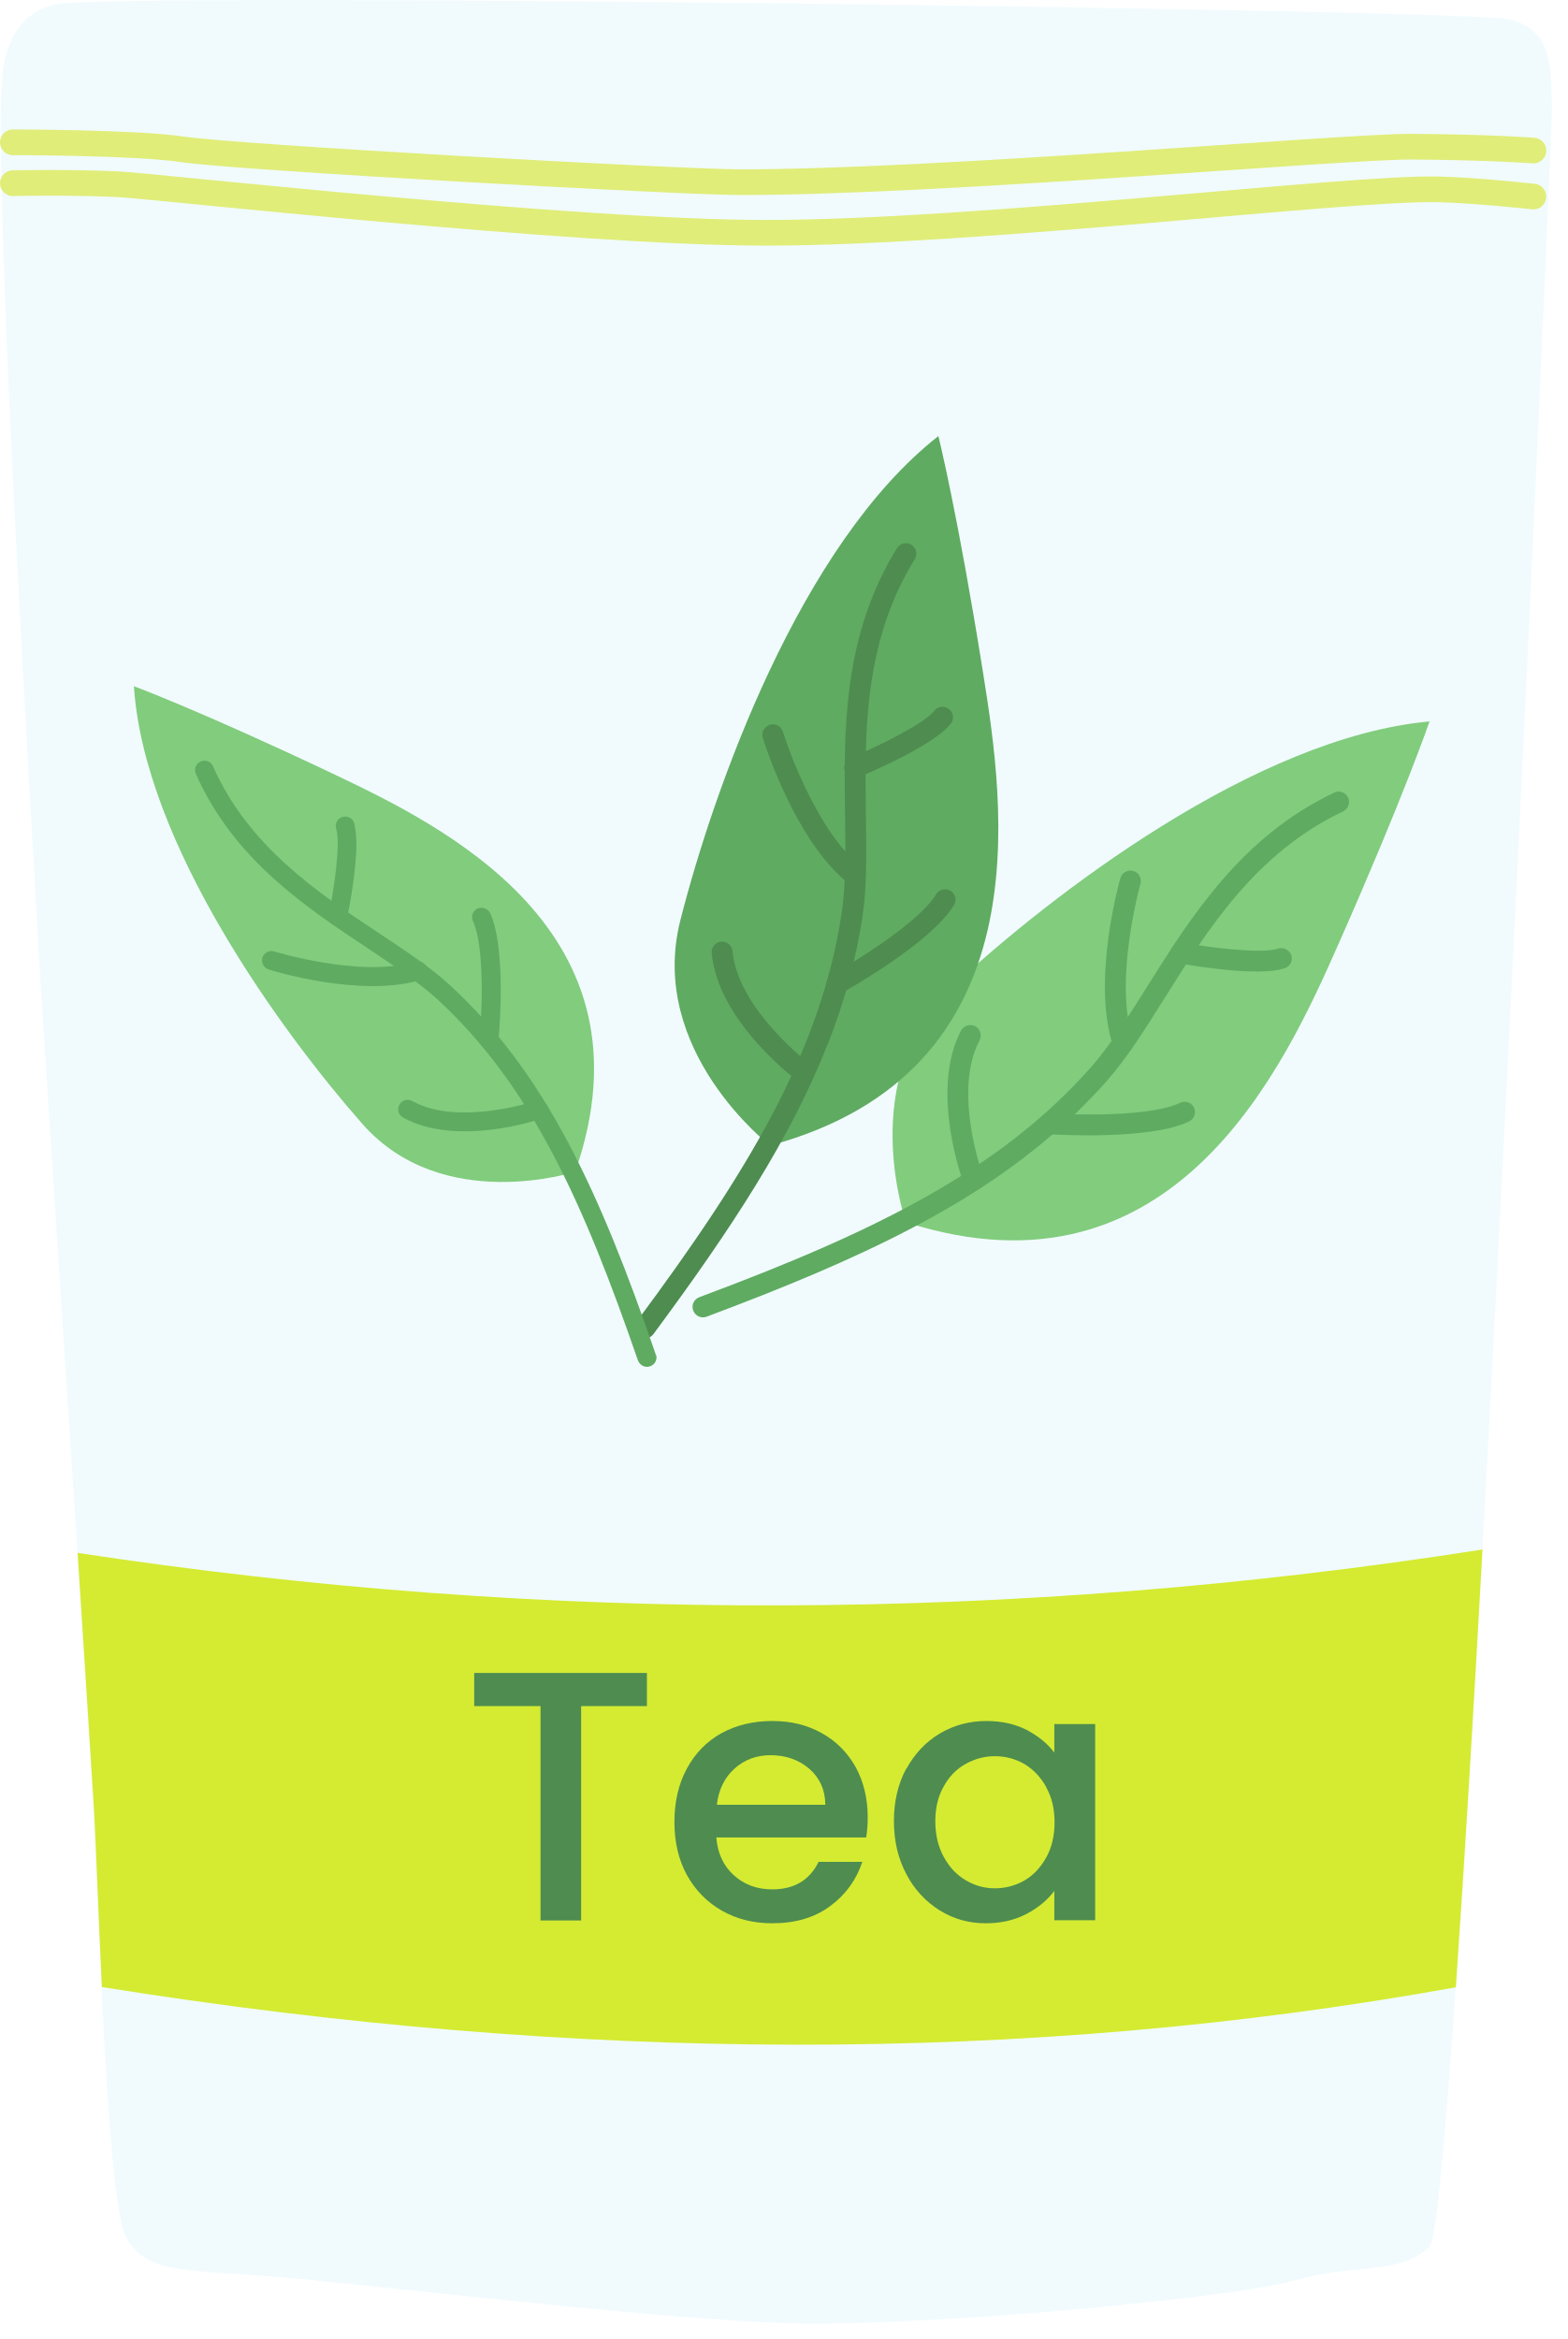
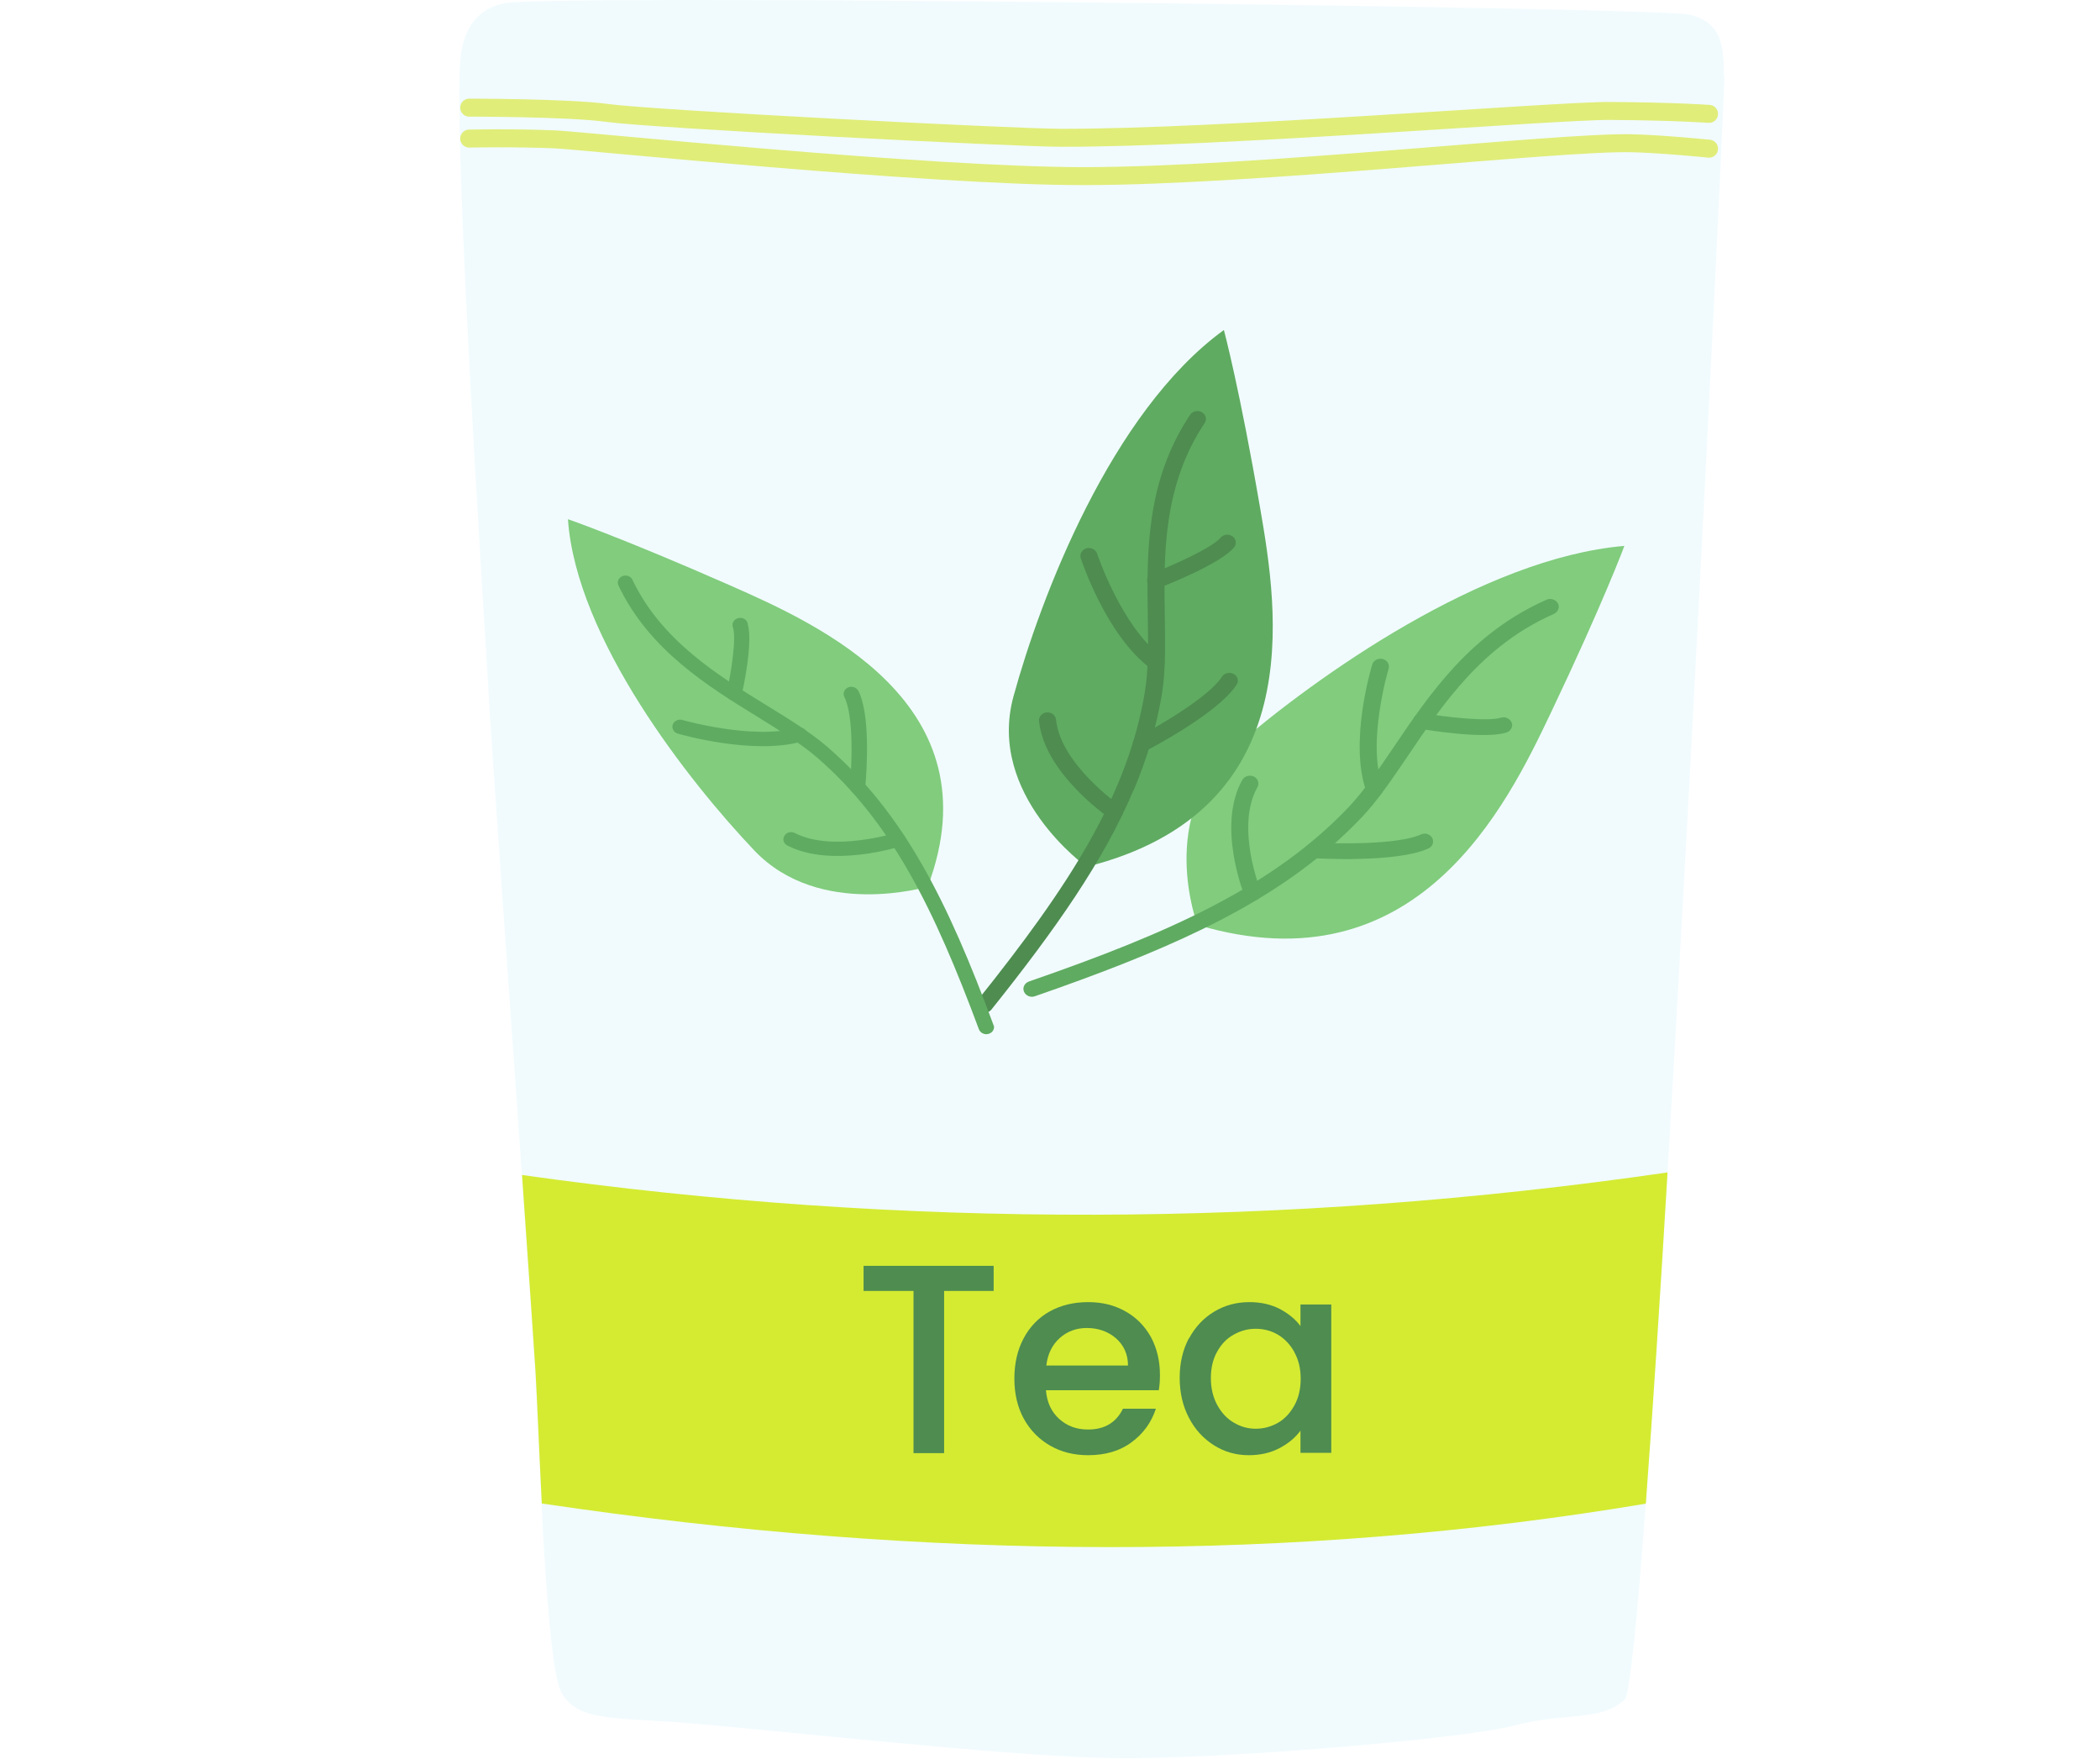
- <svg xmlns="http://www.w3.org/2000/svg" width="61" height="91" viewBox="0 0 61 91" fill="none">
-   <path d="M60.39 3.967C60.39 4.977 59.01 36.106 57.69 60.047C57.69 60.127 57.69 60.206 57.68 60.286C57.33 66.626 56.98 72.457 56.66 77.067C56.66 77.156 56.65 77.246 56.64 77.326C56.23 83.276 55.87 87.147 55.63 87.397C54.48 88.537 52.79 88.026 50.35 88.727C49.61 88.936 47.99 89.186 45.95 89.427C41.25 89.977 34.3 90.496 30.7 90.386C28.21 90.317 24.35 89.966 20.62 89.587C16.63 89.186 12.79 88.757 10.93 88.597C7.34 88.287 5.7 88.516 4.91 87.046C4.44 86.147 4.15 81.587 3.95 77.326C3.95 77.306 3.95 77.276 3.95 77.257C3.82 74.537 3.73 71.936 3.65 70.496C3.58 69.266 3.32 65.287 3.01 60.437C3.01 60.416 3.01 60.386 3.01 60.356C2.37 50.547 1.5 37.217 1.43 35.746C1.4 35.047 1.2 31.787 0.97 27.547C0.46 18.366 -0.23 4.627 0.13 2.627C0.22 2.127 0.5 0.467 2.26 0.157C4.59 -0.243 43.59 0.207 55.38 0.577C57.27 0.637 58.47 0.697 58.69 0.747C60.27 1.117 60.37 2.357 60.37 3.987L60.39 3.967Z" fill="#F1FBFE" />
-   <path d="M57.68 60.276C57.33 66.617 56.98 72.447 56.66 77.056C56.66 77.147 56.65 77.237 56.64 77.317C39.94 80.337 22.37 80.257 3.96 77.306C3.96 77.287 3.96 77.257 3.96 77.237C3.83 74.516 3.74 71.916 3.66 70.477C3.59 69.246 3.33 65.266 3.02 60.416C21.24 63.187 39.45 63.136 57.67 60.286L57.68 60.276Z" fill="#D4EB32" />
-   <path d="M0.5 7.127C0.5 7.127 2.59 7.077 4.59 7.167C5.88 7.227 22.35 9.057 29.78 9.057C38.1 9.057 52.45 7.277 55.98 7.367C57.48 7.407 59.66 7.647 59.66 7.647" stroke="#E0ED79" stroke-linecap="round" stroke-linejoin="round" />
-   <path d="M0.5 5.537C0.5 5.537 5.26 5.537 7.07 5.807C9.18 6.127 26.37 7.077 28.72 7.087C36.36 7.107 52.39 5.687 54.93 5.707C58 5.727 59.66 5.857 59.66 5.857" stroke="#E0ED79" stroke-linecap="round" stroke-linejoin="round" />
-   <path d="M35.25 47.556C35.25 47.556 33.25 41.897 37.07 38.367C40.88 34.827 48.84 28.686 55.62 28.067C55.62 28.067 54.62 30.977 52.09 36.697C50 41.426 45.73 50.907 35.26 47.556H35.25Z" fill="#81CC7D" />
-   <path d="M41.57 43.577C38.05 46.856 33.48 48.986 27.49 51.227C27.28 51.306 27.05 51.197 26.97 50.986C26.89 50.776 27 50.547 27.21 50.467C33.97 47.947 38.87 45.566 42.46 41.507C43.18 40.687 43.87 39.596 44.6 38.437C46.33 35.676 48.29 32.556 51.91 30.837C52.11 30.736 52.35 30.837 52.45 31.026C52.55 31.227 52.45 31.466 52.26 31.567C48.85 33.176 46.96 36.197 45.29 38.867C44.54 40.056 43.84 41.176 43.07 42.047C42.59 42.587 42.09 43.096 41.57 43.587V43.577Z" fill="#5FAB61" />
-   <path d="M50.13 37.587C50.13 37.587 50.04 37.657 49.99 37.666C48.98 38.026 46.19 37.536 45.88 37.477C45.66 37.437 45.51 37.227 45.55 37.007C45.59 36.786 45.8 36.636 46.02 36.676C47.13 36.877 49.11 37.117 49.72 36.907C49.93 36.837 50.16 36.947 50.24 37.157C50.3 37.316 50.24 37.477 50.13 37.587Z" fill="#5FAB61" />
-   <path d="M43.97 40.877C43.97 40.877 43.88 40.947 43.82 40.967C43.61 41.036 43.38 40.926 43.31 40.706C42.47 38.176 43.54 34.337 43.59 34.166C43.65 33.947 43.88 33.827 44.09 33.886C44.31 33.947 44.43 34.166 44.37 34.386C44.36 34.426 43.32 38.157 44.08 40.447C44.13 40.606 44.08 40.767 43.97 40.867V40.877Z" fill="#5FAB61" />
-   <path d="M46.37 43.556C46.37 43.556 46.31 43.606 46.27 43.627C44.74 44.377 40.95 44.136 40.79 44.127C40.57 44.106 40.4 43.916 40.41 43.697C40.43 43.477 40.62 43.306 40.84 43.316C41.87 43.386 44.8 43.447 45.91 42.907C46.11 42.806 46.35 42.886 46.45 43.087C46.53 43.246 46.49 43.447 46.36 43.566L46.37 43.556Z" fill="#5FAB61" />
-   <path d="M38.15 46.217C38.15 46.217 38.07 46.276 38.02 46.297C37.81 46.377 37.58 46.267 37.5 46.056C37.44 45.907 36.17 42.426 37.39 40.096C37.5 39.897 37.74 39.827 37.94 39.926C38.14 40.026 38.21 40.276 38.11 40.477C37.05 42.486 38.24 45.746 38.26 45.776C38.32 45.937 38.27 46.106 38.16 46.217H38.15Z" fill="#5FAB61" />
-   <path d="M29.96 44.566C29.96 44.566 25.18 40.886 26.47 35.806C27.76 30.736 31.12 21.186 36.51 16.966C36.51 16.966 37.26 19.966 38.25 26.186C39.07 31.326 40.64 41.666 29.97 44.566H29.96Z" fill="#5FAB61" />
-   <path d="M32.21 40.596C30.79 44.246 28.46 47.806 25.42 51.907C25.29 52.087 25.03 52.127 24.85 51.986C24.67 51.856 24.63 51.596 24.77 51.416C29.1 45.587 31.94 40.897 32.75 35.507C32.91 34.416 32.9 33.117 32.88 31.736C32.83 28.456 32.78 24.747 34.9 21.326C35.02 21.137 35.27 21.076 35.46 21.197C35.65 21.317 35.71 21.567 35.59 21.756C33.59 24.986 33.64 28.567 33.69 31.736C33.71 33.147 33.73 34.477 33.56 35.636C33.3 37.346 32.85 38.977 32.22 40.596H32.21Z" fill="#4E8C50" />
-   <path d="M37.05 28.056C37.05 28.056 37.02 28.127 36.99 28.157C36.33 29.006 33.71 30.116 33.41 30.236C33.2 30.326 32.97 30.227 32.88 30.017C32.79 29.806 32.89 29.576 33.1 29.486C34.14 29.047 35.95 28.166 36.35 27.657C36.49 27.477 36.74 27.447 36.92 27.587C37.07 27.697 37.11 27.887 37.05 28.056Z" fill="#4E8C50" />
-   <path d="M33.65 34.206C33.65 34.206 33.62 34.276 33.59 34.316C33.45 34.486 33.2 34.517 33.02 34.377C30.92 32.706 29.73 28.866 29.68 28.706C29.61 28.497 29.74 28.267 29.95 28.197C30.16 28.127 30.39 28.256 30.46 28.466C30.47 28.506 31.63 32.227 33.53 33.746C33.67 33.856 33.72 34.047 33.65 34.206Z" fill="#4E8C50" />
-   <path d="M37.14 35.157C37.14 35.157 37.12 35.197 37.11 35.217C36.23 36.687 32.9 38.547 32.76 38.627C32.56 38.736 32.32 38.666 32.21 38.467C32.1 38.267 32.17 38.026 32.37 37.916C33.28 37.407 35.78 35.867 36.42 34.797C36.53 34.606 36.78 34.547 36.98 34.657C37.15 34.757 37.22 34.967 37.15 35.147L37.14 35.157Z" fill="#4E8C50" />
-   <path d="M31.66 41.886C31.66 41.886 31.63 41.947 31.61 41.977C31.48 42.157 31.22 42.197 31.04 42.056C30.91 41.967 27.93 39.717 27.69 37.077C27.67 36.856 27.83 36.657 28.06 36.636C28.28 36.617 28.48 36.776 28.5 37.007C28.71 39.286 31.5 41.386 31.52 41.407C31.67 41.517 31.72 41.717 31.66 41.877V41.886Z" fill="#4E8C50" />
-   <path d="M22.38 45.587C22.38 45.587 17.22 47.267 14.1 43.727C10.99 40.197 5.61 32.846 5.21 26.697C5.21 26.697 7.82 27.666 12.94 30.096C17.17 32.106 25.65 36.187 22.38 45.587Z" fill="#81CC7D" />
-   <path d="M25.53 52.717C25.58 52.897 25.48 53.096 25.29 53.157C25.1 53.227 24.89 53.117 24.82 52.926C22.69 46.757 20.66 42.257 17.06 38.916C16.33 38.246 15.36 37.596 14.33 36.907C11.87 35.276 9.09 33.426 7.62 30.107C7.54 29.916 7.62 29.706 7.81 29.627C8 29.547 8.21 29.627 8.29 29.817C9.67 32.937 12.36 34.727 14.73 36.297C15.79 36.996 16.79 37.666 17.56 38.377C21.26 41.816 23.35 46.407 25.51 52.687C25.51 52.687 25.51 52.706 25.51 52.717H25.53Z" fill="#5FAB61" />
-   <path d="M13.79 32.087C14.05 33.056 13.56 35.456 13.5 35.736C13.46 35.937 13.26 36.066 13.07 36.017C12.87 35.977 12.74 35.786 12.79 35.587C13 34.587 13.26 32.797 13.08 32.246C13.02 32.056 13.12 31.846 13.32 31.787C13.52 31.727 13.72 31.826 13.78 32.026C13.78 32.047 13.79 32.066 13.8 32.096L13.79 32.087Z" fill="#5FAB61" />
-   <path d="M16.61 37.687C16.66 37.877 16.55 38.077 16.36 38.127C14.05 38.827 10.6 37.767 10.45 37.717C10.26 37.657 10.15 37.447 10.21 37.257C10.27 37.066 10.48 36.956 10.67 37.017C10.7 37.026 14.06 38.056 16.15 37.416C16.34 37.356 16.55 37.467 16.61 37.657C16.61 37.657 16.61 37.657 16.61 37.666V37.687Z" fill="#5FAB61" />
-   <path d="M19.24 36.007C19.66 37.587 19.41 40.367 19.39 40.496C19.37 40.697 19.19 40.846 18.99 40.827C18.79 40.806 18.64 40.627 18.66 40.426C18.75 39.496 18.87 36.846 18.4 35.837C18.31 35.647 18.4 35.437 18.58 35.346C18.76 35.267 18.98 35.346 19.07 35.526C19.14 35.666 19.19 35.837 19.24 36.007Z" fill="#5FAB61" />
-   <path d="M21.31 43.077C21.36 43.257 21.26 43.456 21.08 43.517C20.95 43.566 17.76 44.636 15.68 43.477C15.5 43.377 15.44 43.157 15.54 42.977C15.64 42.797 15.86 42.736 16.04 42.837C17.84 43.837 20.81 42.837 20.84 42.837C21.03 42.767 21.24 42.877 21.31 43.066C21.31 43.066 21.31 43.087 21.31 43.096V43.077Z" fill="#5FAB61" />
-   <path d="M25.17 65.087V66.376H22.61V74.716H21.03V66.376H18.45V65.087H25.17Z" fill="#4E8C50" />
-   <path d="M33.7 71.487H27.87C27.92 72.097 28.14 72.587 28.55 72.957C28.96 73.326 29.45 73.507 30.05 73.507C30.9 73.507 31.5 73.147 31.85 72.436H33.55C33.32 73.136 32.9 73.716 32.3 74.156C31.7 74.606 30.94 74.826 30.05 74.826C29.32 74.826 28.67 74.666 28.09 74.337C27.51 74.007 27.06 73.546 26.73 72.957C26.4 72.356 26.24 71.666 26.24 70.886C26.24 70.106 26.4 69.406 26.72 68.817C27.04 68.216 27.49 67.757 28.06 67.436C28.64 67.117 29.3 66.957 30.05 66.957C30.8 66.957 31.41 67.117 31.97 67.427C32.53 67.737 32.97 68.177 33.29 68.746C33.6 69.317 33.76 69.966 33.76 70.707C33.76 70.996 33.74 71.246 33.7 71.487ZM32.11 70.216C32.11 69.636 31.89 69.166 31.49 68.817C31.08 68.466 30.58 68.287 29.98 68.287C29.44 68.287 28.97 68.457 28.58 68.806C28.19 69.156 27.96 69.626 27.89 70.216H32.11Z" fill="#4E8C50" />
-   <path d="M35.26 68.826C35.58 68.237 36.01 67.776 36.56 67.447C37.11 67.117 37.72 66.957 38.38 66.957C38.98 66.957 39.5 67.076 39.95 67.306C40.4 67.546 40.76 67.837 41.02 68.186V67.076H42.61V74.707H41.02V73.567C40.75 73.927 40.39 74.227 39.93 74.466C39.47 74.707 38.94 74.826 38.35 74.826C37.69 74.826 37.09 74.656 36.55 74.317C36.01 73.977 35.57 73.507 35.26 72.906C34.94 72.306 34.78 71.617 34.78 70.847C34.78 70.076 34.94 69.406 35.26 68.806V68.826ZM40.7 69.516C40.48 69.126 40.2 68.837 39.85 68.626C39.5 68.427 39.12 68.326 38.71 68.326C38.3 68.326 37.93 68.427 37.57 68.626C37.21 68.826 36.93 69.117 36.72 69.496C36.5 69.876 36.39 70.337 36.39 70.856C36.39 71.376 36.5 71.847 36.72 72.246C36.94 72.647 37.22 72.947 37.58 73.156C37.94 73.367 38.31 73.466 38.71 73.466C39.11 73.466 39.49 73.367 39.85 73.166C40.2 72.966 40.48 72.666 40.7 72.276C40.92 71.886 41.03 71.427 41.03 70.897C41.03 70.367 40.92 69.916 40.7 69.526V69.516Z" fill="#4E8C50" />
+ <svg xmlns="http://www.w3.org/2000/svg" width="172" height="144" viewBox="0 0 172 144" fill="none">
+   <path d="M141.232 6.318C141.232 7.927 138.863 57.514 136.598 95.648C136.598 95.775 136.598 95.903 136.581 96.03C135.98 106.129 135.379 115.416 134.83 122.759C134.83 122.902 134.812 123.046 134.795 123.173C134.092 132.651 133.474 138.815 133.062 139.214C131.088 141.03 128.187 140.217 123.999 141.332C122.728 141.667 119.948 142.065 116.446 142.447C108.378 143.323 96.449 144.152 90.269 143.976C85.995 143.865 79.37 143.307 72.967 142.702C66.118 142.065 59.527 141.38 56.334 141.125C50.172 140.631 47.357 140.998 46.001 138.656C45.194 137.222 44.697 129.959 44.353 123.173C44.353 123.141 44.353 123.094 44.353 123.062C44.13 118.729 43.976 114.587 43.838 112.294C43.718 110.334 43.272 103.995 42.74 96.269C42.74 96.237 42.74 96.189 42.74 96.142C41.641 80.515 40.148 59.282 40.028 56.941C39.976 55.825 39.633 50.633 39.238 43.879C38.363 29.256 37.178 7.37 37.796 4.184C37.951 3.387 38.431 0.743 41.452 0.249C45.452 -0.388 112.395 0.329 132.633 0.918C135.877 1.014 137.936 1.109 138.314 1.189C141.026 1.778 141.198 3.754 141.198 6.35L141.232 6.318Z" fill="#F1FBFE" />
+   <path d="M136.581 96.012C135.98 106.111 135.379 115.397 134.83 122.741C134.83 122.884 134.813 123.027 134.795 123.155C106.13 127.965 75.971 127.838 44.37 123.139C44.37 123.107 44.37 123.059 44.37 123.027C44.147 118.695 43.993 114.553 43.855 112.259C43.735 110.3 43.289 103.96 42.757 96.235C74.031 100.647 105.289 100.567 136.563 96.028L136.581 96.012Z" fill="#D4EB32" />
+   <path d="M38.431 11.35C38.431 11.35 42.019 11.271 45.452 11.414C47.666 11.509 75.937 14.425 88.691 14.425C102.972 14.425 127.603 11.589 133.663 11.732C136.237 11.796 139.979 12.178 139.979 12.178" stroke="#E0ED79" stroke-width="1.473" stroke-linecap="round" stroke-linejoin="round" />
+   <path d="M38.431 8.816C38.431 8.816 46.602 8.816 49.709 9.246C53.331 9.756 82.837 11.27 86.871 11.285C99.985 11.317 127.5 9.055 131.86 9.087C137.13 9.119 139.979 9.326 139.979 9.326" stroke="#E0ED79" stroke-width="1.473" stroke-linecap="round" stroke-linejoin="round" />
+   <path d="M98.08 75.757C98.08 75.757 94.647 66.741 101.204 61.118C107.744 55.479 121.407 45.699 133.045 44.711C133.045 44.711 131.328 49.346 126.986 58.458C123.398 65.992 116.069 81.093 98.097 75.757H98.08Z" fill="#81CC7D" />
+   <path d="M108.928 69.411C102.886 74.636 95.042 78.029 84.76 81.597C84.399 81.724 84.004 81.549 83.867 81.214C83.73 80.88 83.919 80.513 84.279 80.386C95.883 76.372 104.293 72.581 110.456 66.114C111.692 64.808 112.876 63.071 114.129 61.224C117.099 56.827 120.463 51.857 126.677 49.117C127.02 48.958 127.432 49.117 127.603 49.42C127.775 49.739 127.603 50.121 127.277 50.28C121.424 52.845 118.18 57.655 115.313 61.908C114.026 63.804 112.824 65.588 111.503 66.974C110.679 67.834 109.821 68.646 108.928 69.427V69.411Z" fill="#5FAB61" />
+   <path d="M123.622 59.866C123.622 59.866 123.467 59.978 123.381 59.993C121.648 60.567 116.859 59.786 116.326 59.691C115.949 59.627 115.691 59.293 115.76 58.942C115.829 58.592 116.189 58.353 116.567 58.416C118.472 58.735 121.871 59.117 122.918 58.783C123.278 58.671 123.673 58.847 123.81 59.181C123.913 59.436 123.81 59.691 123.622 59.866Z" fill="#5FAB61" />
+   <path d="M113.047 65.112C113.047 65.112 112.893 65.224 112.79 65.255C112.429 65.367 112.034 65.192 111.914 64.841C110.472 60.811 112.309 54.694 112.395 54.424C112.498 54.073 112.893 53.882 113.253 53.978C113.631 54.073 113.837 54.424 113.734 54.774C113.717 54.838 111.932 60.779 113.236 64.427C113.322 64.682 113.236 64.937 113.047 65.096V65.112Z" fill="#5FAB61" />
+   <path d="M117.167 69.381C117.167 69.381 117.064 69.461 116.995 69.493C114.369 70.688 107.864 70.305 107.589 70.289C107.211 70.257 106.919 69.955 106.937 69.604C106.971 69.254 107.297 68.983 107.675 68.999C109.443 69.111 114.472 69.206 116.377 68.346C116.721 68.187 117.133 68.314 117.304 68.633C117.442 68.888 117.373 69.206 117.15 69.397L117.167 69.381Z" fill="#5FAB61" />
+   <path d="M103.058 73.623C103.058 73.623 102.92 73.718 102.834 73.75C102.474 73.877 102.079 73.702 101.942 73.368C101.839 73.129 99.659 67.585 101.753 63.874C101.942 63.556 102.354 63.444 102.697 63.603C103.04 63.763 103.161 64.161 102.989 64.479C101.169 67.681 103.212 72.874 103.246 72.922C103.349 73.177 103.264 73.447 103.075 73.623H103.058Z" fill="#5FAB61" />
+   <path d="M88.999 70.991C88.999 70.991 80.795 65.129 83.009 57.038C85.223 48.962 90.99 33.749 100.242 27.027C100.242 27.027 101.53 31.806 103.229 41.714C104.637 49.901 107.332 66.372 89.017 70.991H88.999Z" fill="#5FAB61" />
+   <path d="M92.862 64.665C90.424 70.479 86.425 76.15 81.207 82.681C80.984 82.967 80.537 83.031 80.228 82.808C79.919 82.601 79.851 82.187 80.091 81.9C87.523 72.614 92.398 65.143 93.789 56.557C94.063 54.821 94.046 52.75 94.012 50.552C93.926 45.327 93.84 39.418 97.479 33.97C97.685 33.667 98.114 33.572 98.44 33.763C98.766 33.954 98.87 34.352 98.663 34.655C95.231 39.8 95.316 45.502 95.402 50.552C95.436 52.798 95.471 54.916 95.179 56.764C94.733 59.488 93.96 62.084 92.879 64.665H92.862Z" fill="#4E8C50" />
+   <path d="M101.17 44.682C101.17 44.682 101.118 44.793 101.067 44.841C99.934 46.195 95.436 47.963 94.921 48.154C94.561 48.298 94.166 48.138 94.012 47.804C93.857 47.469 94.029 47.103 94.389 46.959C96.175 46.259 99.281 44.857 99.968 44.044C100.208 43.758 100.637 43.71 100.946 43.933C101.204 44.108 101.273 44.411 101.17 44.682Z" fill="#4E8C50" />
+   <path d="M95.333 54.483C95.333 54.483 95.282 54.594 95.231 54.658C94.99 54.929 94.561 54.976 94.252 54.753C90.647 52.093 88.605 45.977 88.519 45.722C88.399 45.387 88.622 45.021 88.982 44.909C89.343 44.798 89.738 45.005 89.858 45.339C89.875 45.403 91.866 51.329 95.127 53.75C95.368 53.925 95.454 54.228 95.333 54.483Z" fill="#4E8C50" />
+   <path d="M101.324 55.997C101.324 55.997 101.29 56.061 101.273 56.093C99.762 58.434 94.046 61.397 93.806 61.524C93.462 61.7 93.05 61.588 92.862 61.27C92.673 60.951 92.793 60.569 93.136 60.393C94.698 59.581 98.99 57.128 100.088 55.424C100.277 55.121 100.706 55.025 101.049 55.201C101.341 55.36 101.461 55.694 101.341 55.981L101.324 55.997Z" fill="#4E8C50" />
+   <path d="M91.918 66.713C91.918 66.713 91.866 66.809 91.832 66.856C91.609 67.143 91.162 67.207 90.853 66.984C90.63 66.841 85.515 63.257 85.103 59.051C85.069 58.701 85.343 58.382 85.738 58.35C86.116 58.319 86.459 58.573 86.493 58.94C86.854 62.572 91.643 65.917 91.677 65.948C91.935 66.124 92.021 66.442 91.918 66.697V66.713Z" fill="#4E8C50" />
+   <path d="M75.989 72.613C75.989 72.613 67.132 75.289 61.776 69.65C56.438 64.028 47.203 52.32 46.516 42.523C46.516 42.523 50.996 44.069 59.785 47.939C67.046 51.141 81.602 57.64 75.989 72.613Z" fill="#81CC7D" />
+   <path d="M81.395 83.97C81.481 84.256 81.31 84.575 80.984 84.671C80.657 84.782 80.297 84.607 80.177 84.304C76.52 74.476 73.036 67.308 66.857 61.988C65.604 60.92 63.939 59.885 62.171 58.786C57.948 56.19 53.176 53.243 50.653 47.954C50.516 47.652 50.653 47.317 50.979 47.19C51.305 47.062 51.666 47.19 51.803 47.492C54.172 52.462 58.789 55.313 62.857 57.814C64.677 58.929 66.393 59.997 67.715 61.128C74.066 66.607 77.653 73.918 81.361 83.922C81.361 83.922 81.361 83.954 81.361 83.97H81.395Z" fill="#5FAB61" />
+   <path d="M61.243 51.111C61.69 52.656 60.849 56.479 60.746 56.925C60.677 57.243 60.334 57.451 60.008 57.371C59.664 57.307 59.441 57.005 59.527 56.686C59.887 55.093 60.334 52.242 60.025 51.366C59.922 51.063 60.093 50.729 60.437 50.633C60.78 50.537 61.123 50.697 61.226 51.015C61.226 51.047 61.243 51.079 61.261 51.127L61.243 51.111Z" fill="#5FAB61" />
+   <path d="M66.084 60.035C66.17 60.337 65.981 60.656 65.655 60.736C61.69 61.851 55.768 60.162 55.511 60.083C55.184 59.987 54.996 59.653 55.099 59.35C55.202 59.047 55.562 58.872 55.888 58.968C55.94 58.983 61.707 60.624 65.295 59.605C65.621 59.509 65.981 59.684 66.084 59.987C66.084 59.987 66.084 59.987 66.084 60.003V60.035Z" fill="#5FAB61" />
+   <path d="M70.599 57.351C71.32 59.867 70.891 64.296 70.856 64.503C70.822 64.821 70.513 65.06 70.17 65.028C69.826 64.997 69.569 64.71 69.603 64.391C69.758 62.91 69.964 58.689 69.157 57.08C69.002 56.777 69.157 56.443 69.466 56.299C69.775 56.172 70.153 56.299 70.307 56.586C70.427 56.809 70.513 57.08 70.599 57.351Z" fill="#5FAB61" />
+   <path d="M74.152 68.611C74.237 68.898 74.066 69.217 73.757 69.312C73.534 69.392 68.058 71.096 64.488 69.249C64.179 69.089 64.076 68.739 64.248 68.452C64.419 68.165 64.797 68.07 65.106 68.229C68.195 69.822 73.293 68.229 73.345 68.229C73.671 68.118 74.031 68.293 74.152 68.595C74.152 68.595 74.152 68.627 74.152 68.643V68.611Z" fill="#5FAB61" />
+   <path d="M81.385 103.676V105.731H77.327V119.015H74.821V105.731H70.731V103.676H81.385Z" fill="#4E8C50" />
+   <path d="M94.91 113.864H85.667C85.746 114.836 86.095 115.616 86.745 116.206C87.395 116.795 88.172 117.082 89.123 117.082C90.471 117.082 91.422 116.508 91.977 115.378H94.672C94.308 116.493 93.642 117.416 92.69 118.117C91.739 118.834 90.534 119.185 89.123 119.185C87.966 119.185 86.935 118.93 86.015 118.404C85.096 117.878 84.382 117.146 83.859 116.206C83.336 115.25 83.082 114.151 83.082 112.909C83.082 111.666 83.336 110.551 83.843 109.611C84.35 108.655 85.064 107.923 85.968 107.413C86.887 106.903 87.934 106.648 89.123 106.648C90.312 106.648 91.279 106.903 92.167 107.397C93.055 107.891 93.753 108.592 94.26 109.5C94.752 110.408 95.005 111.443 95.005 112.622C95.005 113.084 94.974 113.482 94.91 113.864ZM92.389 111.841C92.389 110.917 92.04 110.169 91.406 109.611C90.756 109.054 89.963 108.767 89.012 108.767C88.156 108.767 87.411 109.038 86.792 109.595C86.174 110.153 85.809 110.901 85.698 111.841H92.389Z" fill="#4E8C50" />
+   <path d="M97.383 109.627C97.891 108.687 98.573 107.955 99.445 107.429C100.317 106.903 101.284 106.648 102.33 106.648C103.282 106.648 104.106 106.84 104.82 107.206C105.533 107.588 106.104 108.05 106.516 108.608V106.84H109.037V118.993H106.516V117.177C106.088 117.751 105.517 118.229 104.788 118.611C104.059 118.993 103.218 119.185 102.283 119.185C101.236 119.185 100.285 118.914 99.429 118.372C98.573 117.831 97.875 117.082 97.383 116.126C96.876 115.17 96.622 114.071 96.622 112.845C96.622 111.618 96.876 110.551 97.383 109.595V109.627ZM106.009 110.726C105.66 110.105 105.216 109.643 104.661 109.309C104.106 108.99 103.504 108.831 102.854 108.831C102.203 108.831 101.617 108.99 101.046 109.309C100.475 109.627 100.031 110.089 99.698 110.694C99.35 111.3 99.175 112.032 99.175 112.861C99.175 113.689 99.35 114.438 99.698 115.075C100.047 115.712 100.491 116.19 101.062 116.524C101.633 116.859 102.219 117.018 102.854 117.018C103.488 117.018 104.09 116.859 104.661 116.54C105.216 116.222 105.66 115.744 106.009 115.123C106.358 114.501 106.532 113.769 106.532 112.924C106.532 112.08 106.358 111.363 106.009 110.742V110.726Z" fill="#4E8C50" />
</svg>
